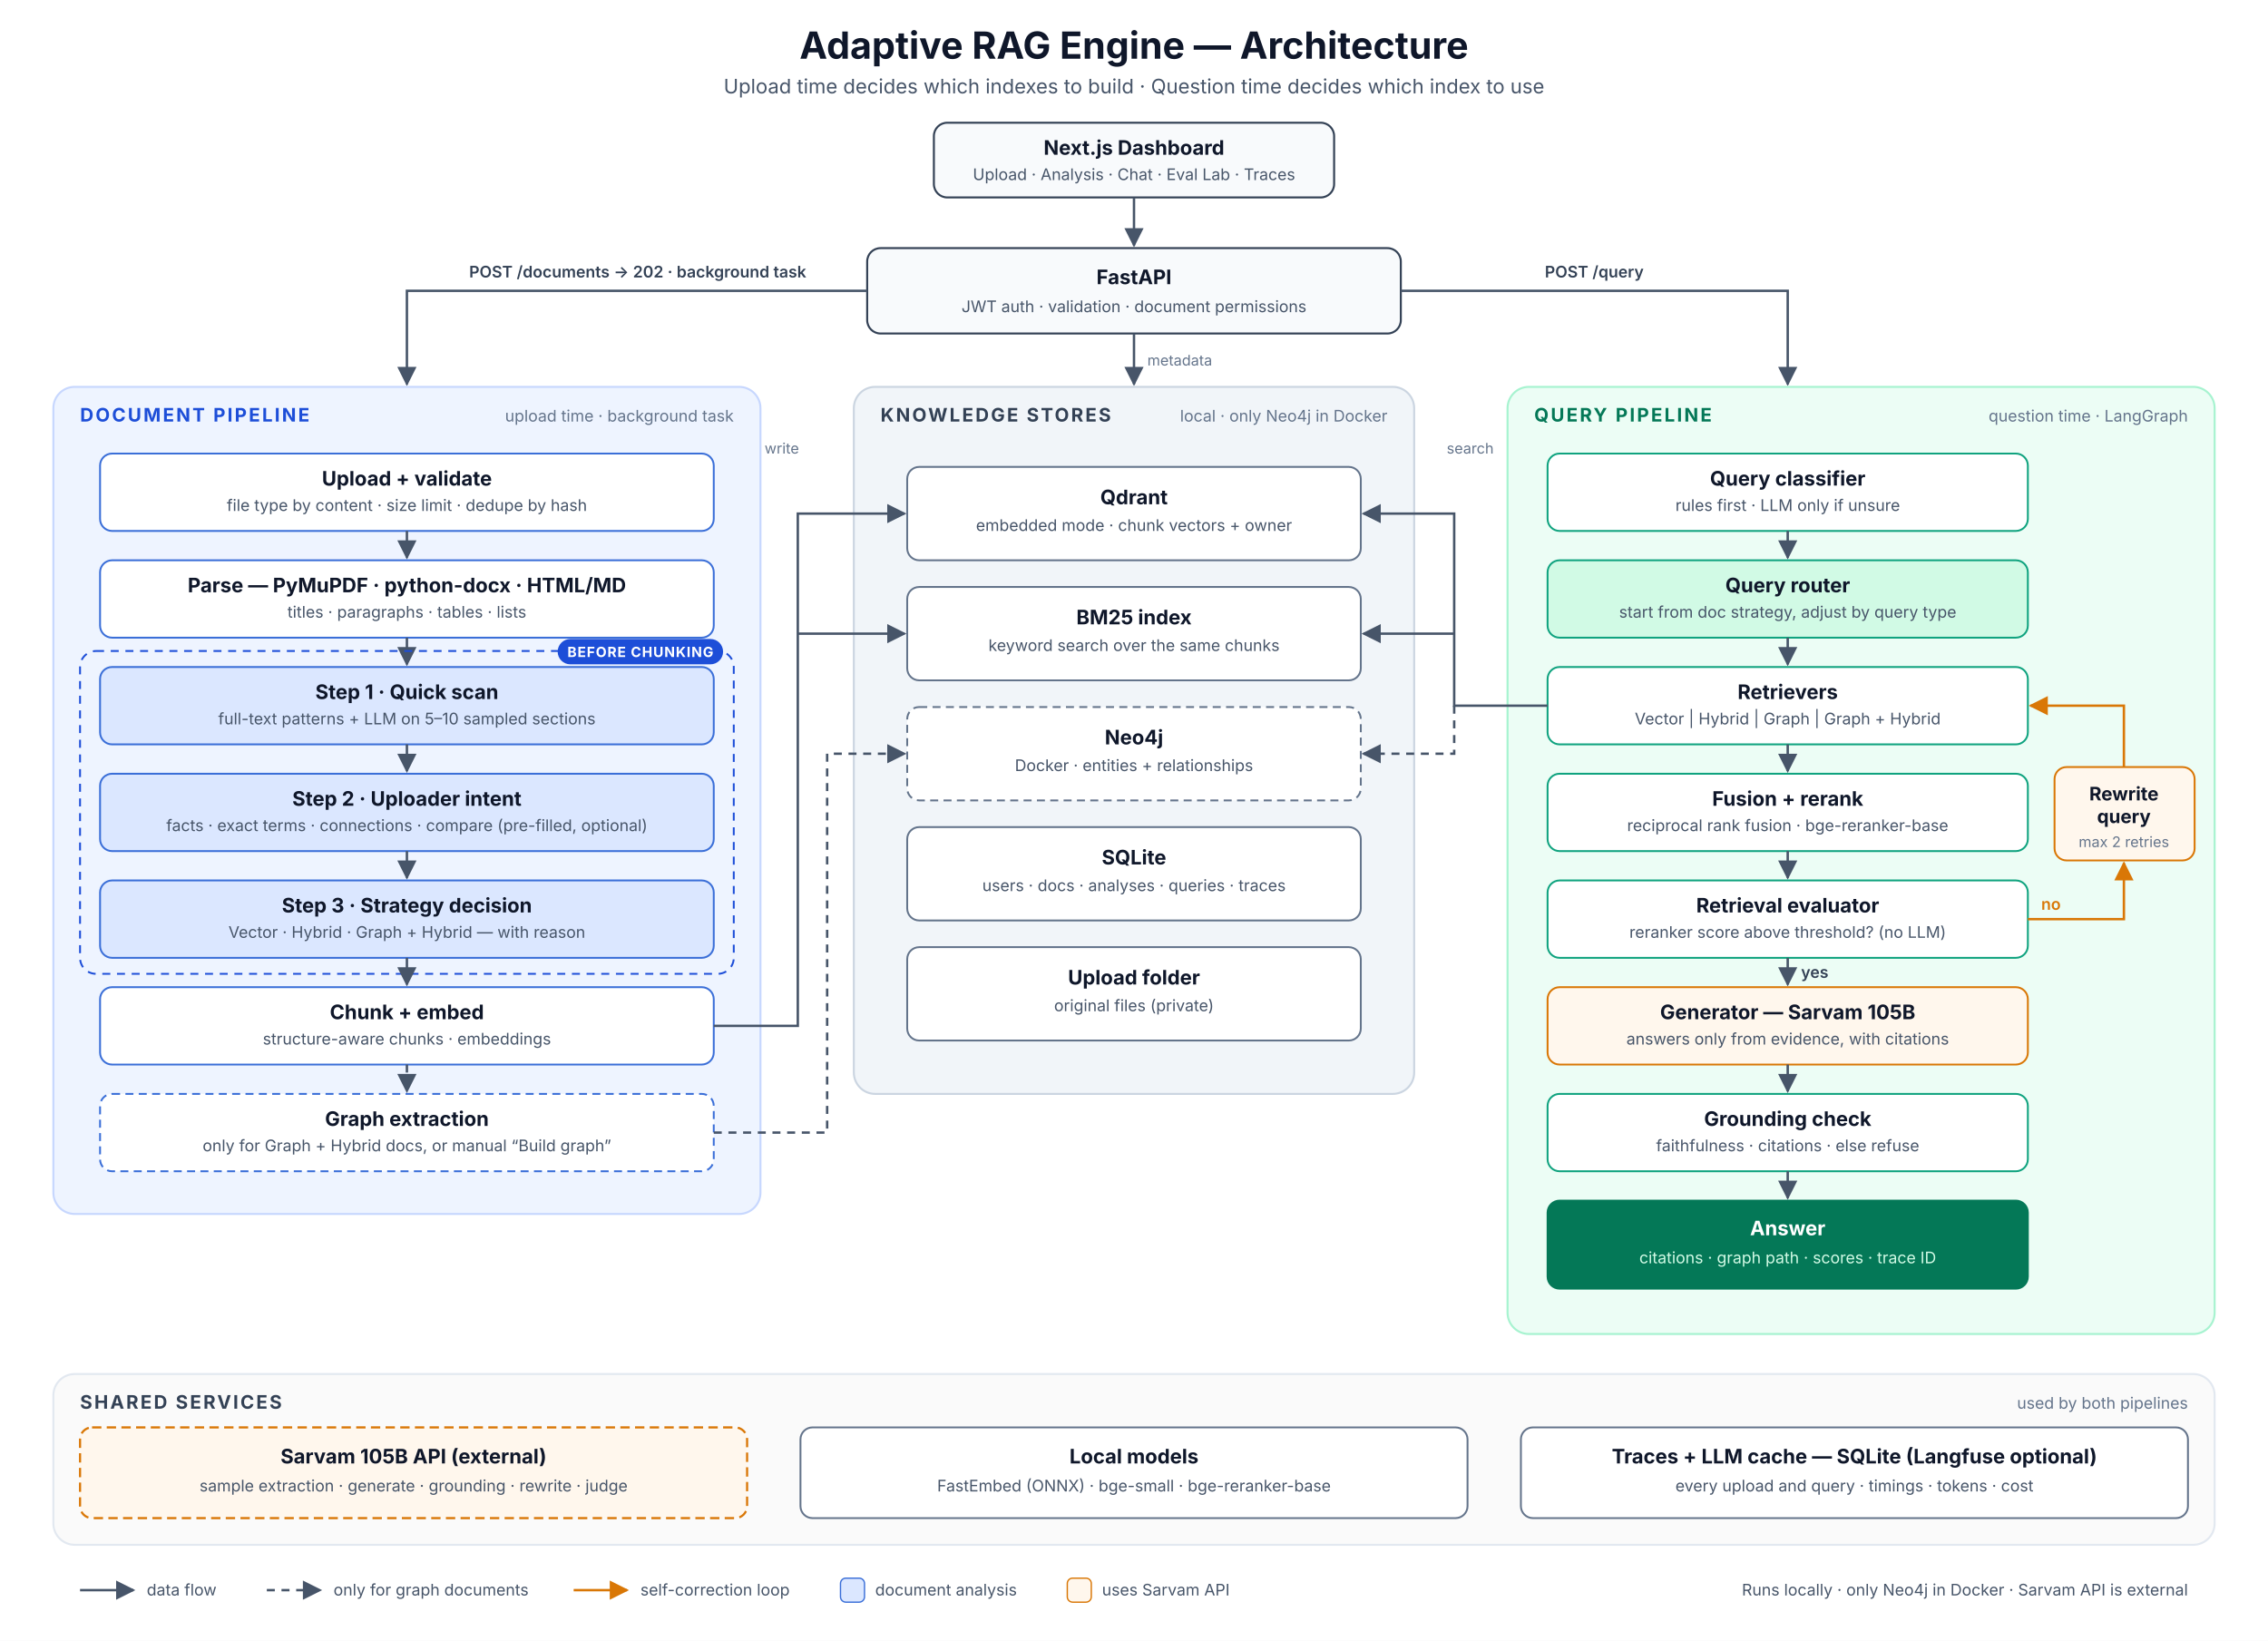
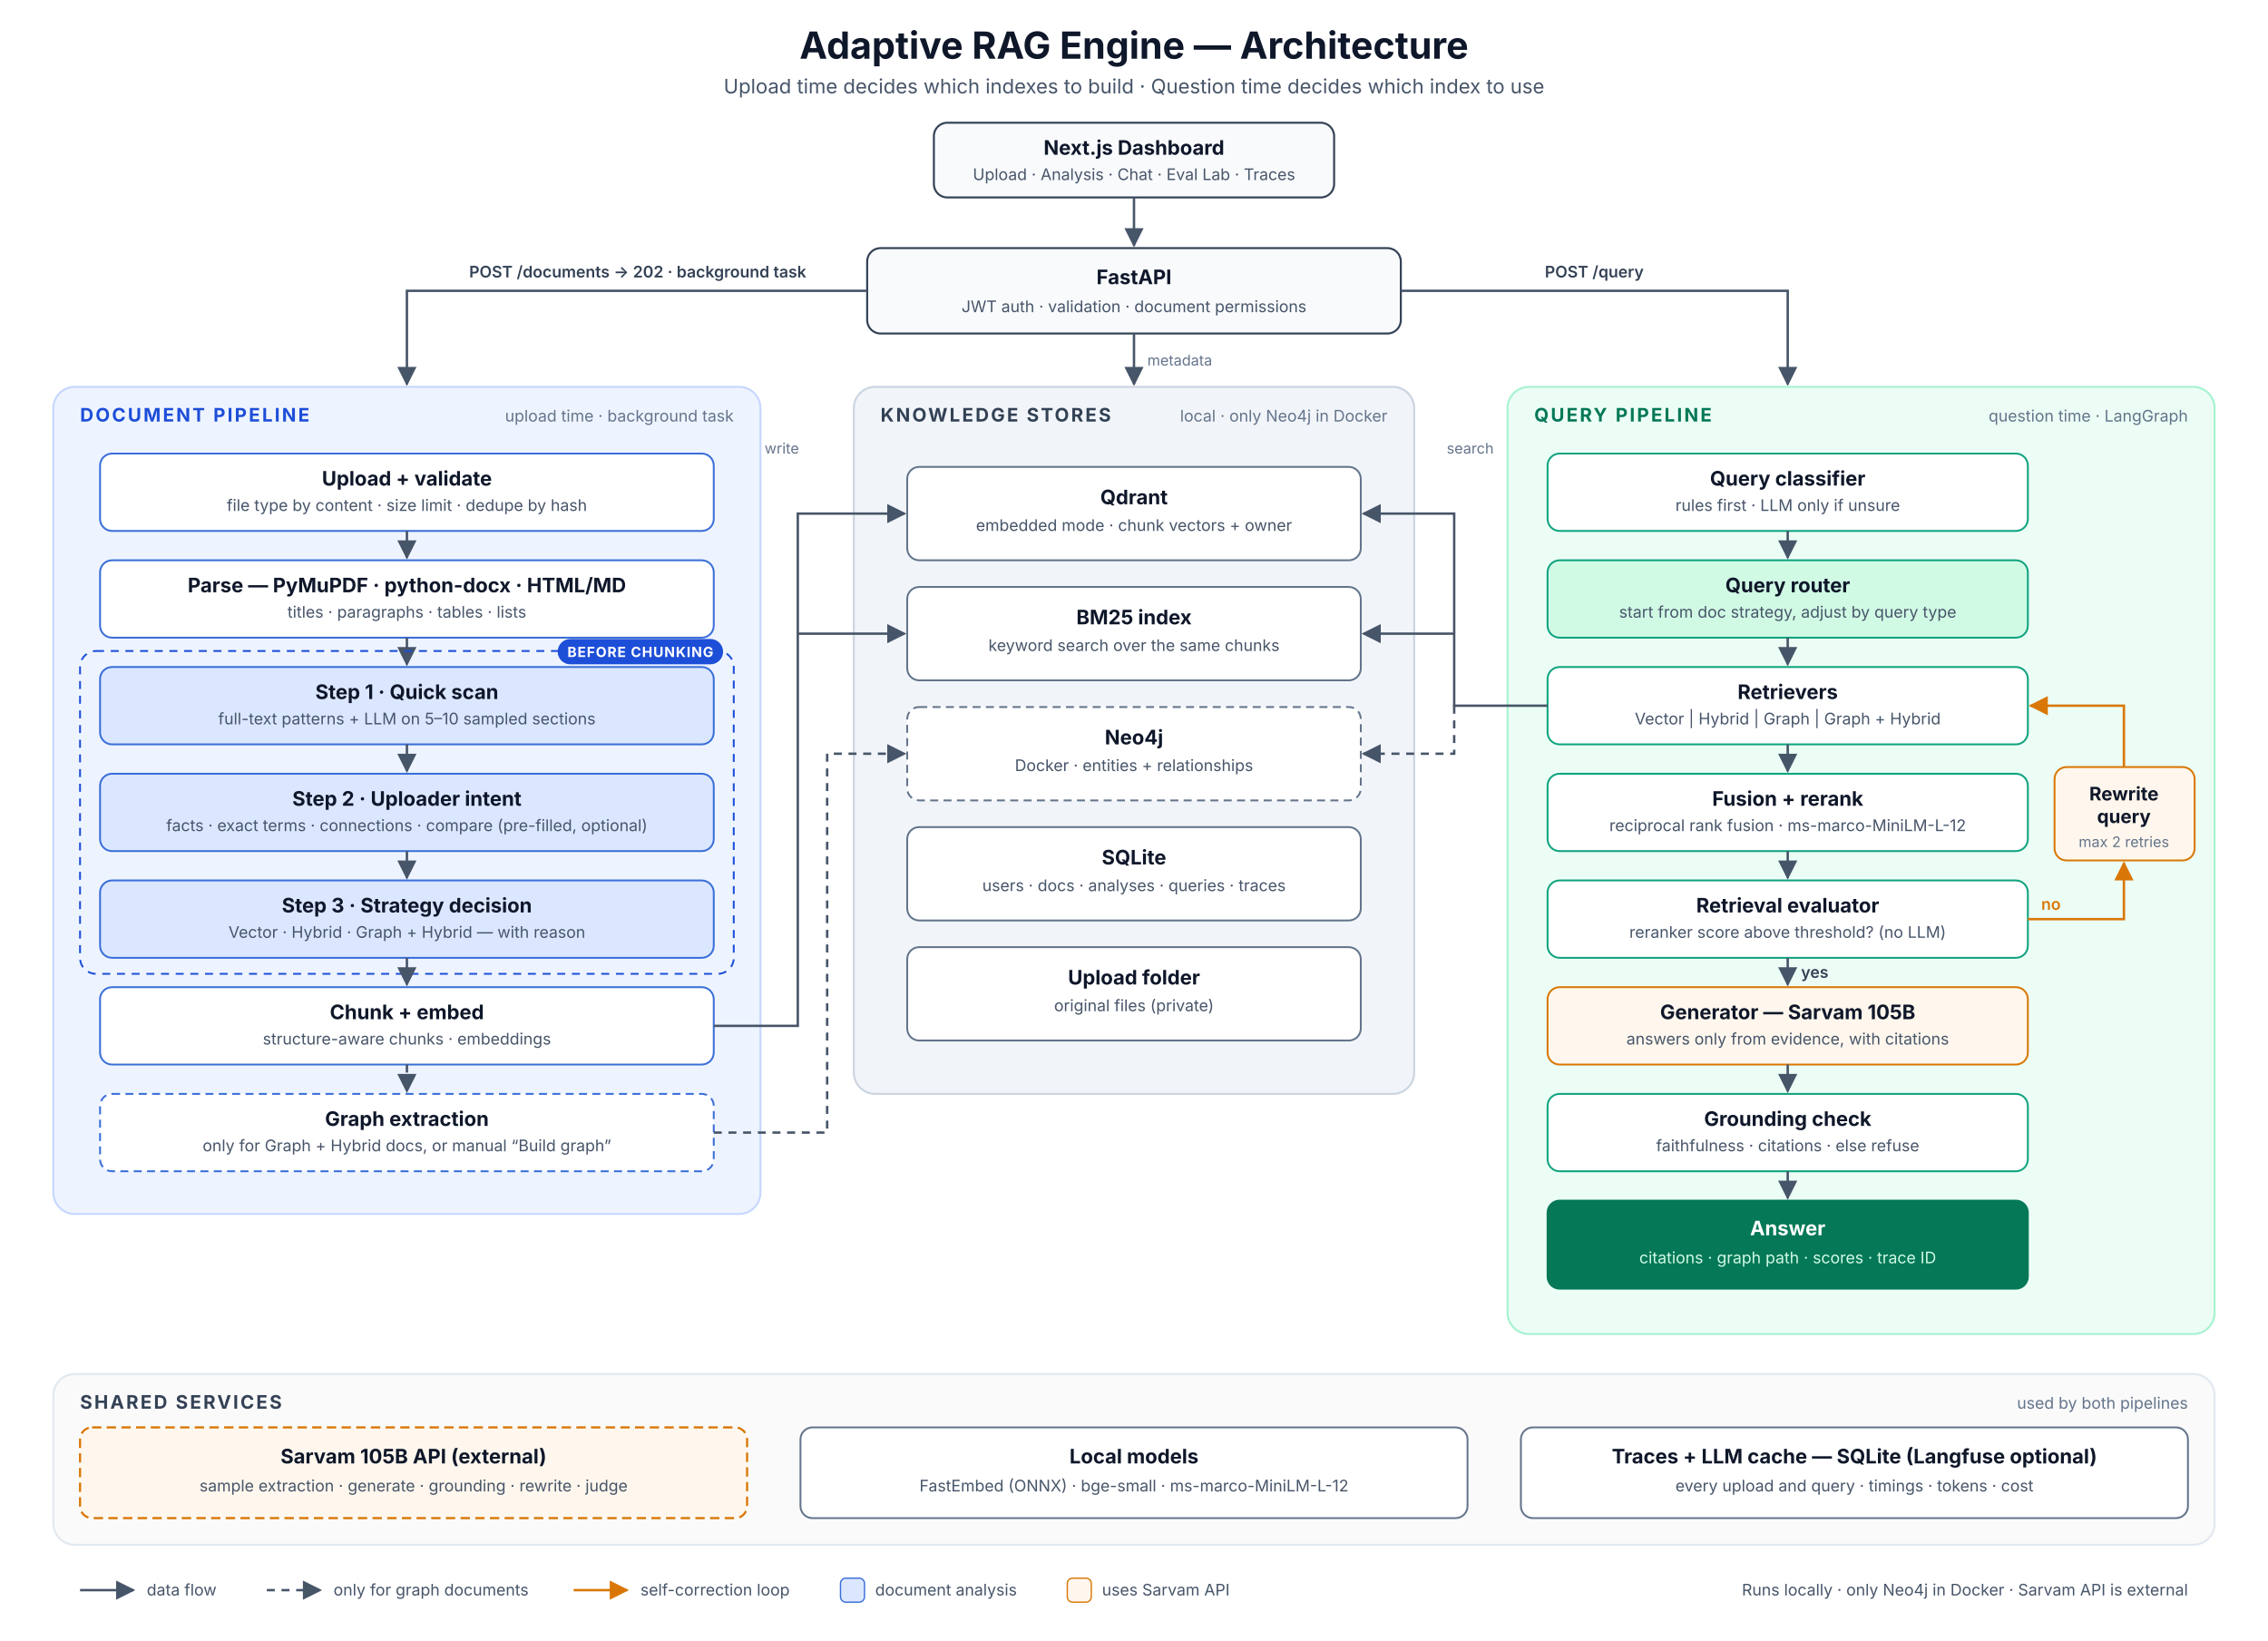
<svg xmlns="http://www.w3.org/2000/svg" width="1700" height="1230" viewBox="0 0 1700 1230" font-family="Inter, 'Helvetica Neue', Helvetica, Arial, sans-serif">
  <defs>
    <marker id="arrow" viewBox="0 0 10 10" refX="9" refY="5" markerWidth="8" markerHeight="8" orient="auto-start-reverse">
      <path d="M0,0 L10,5 L0,10 z" fill="#475569" />
    </marker>
    <marker id="arrowOrange" viewBox="0 0 10 10" refX="9" refY="5" markerWidth="8" markerHeight="8" orient="auto-start-reverse">
      <path d="M0,0 L10,5 L0,10 z" fill="#d97706" />
    </marker>
    <style>
      .title { font-size: 28px; font-weight: 700; fill: #0f172a; }
      .subtitle { font-size: 15px; fill: #475569; }
      .panelTitle { font-size: 14px; font-weight: 700; letter-spacing: 1.5px; }
      .panelSub { font-size: 12px; fill: #64748b; }
      .boxTitle { font-size: 15px; font-weight: 700; fill: #0f172a; }
      .boxSub { font-size: 12px; fill: #475569; }
      .label { font-size: 12px; fill: #334155; font-weight: 600; }
      .small { font-size: 11px; fill: #64748b; }
      .flow { stroke: #475569; stroke-width: 1.8; fill: none; marker-end: url(#arrow); }
      .flowDash { stroke: #475569; stroke-width: 1.8; fill: none; stroke-dasharray: 6 5; marker-end: url(#arrow); }
      .loop { stroke: #d97706; stroke-width: 1.8; fill: none; marker-end: url(#arrowOrange); }
    </style>
  </defs>
  <rect width="1700" height="1230" fill="#ffffff" />
  <text x="850" y="44" text-anchor="middle" class="title">Adaptive RAG Engine — Architecture</text>
  <text x="850" y="70" text-anchor="middle" class="subtitle">Upload time decides which indexes to build  ·  Question time decides which index to use</text>
  <rect x="700" y="92" width="300" height="56" rx="10" fill="#f8fafc" stroke="#334155" stroke-width="1.5" />
  <text x="850" y="116" text-anchor="middle" class="boxTitle">Next.js Dashboard</text>
  <text x="850" y="135" text-anchor="middle" class="boxSub">Upload · Analysis · Chat · Eval Lab · Traces</text>
  <path d="M850 148 V184" class="flow" />
  <rect x="650" y="186" width="400" height="64" rx="10" fill="#f8fafc" stroke="#334155" stroke-width="1.5" />
  <text x="850" y="213" text-anchor="middle" class="boxTitle">FastAPI</text>
  <text x="850" y="234" text-anchor="middle" class="boxSub">JWT auth · validation · document permissions</text>
  <path d="M650 218 H305 V288" class="flow" />
  <text x="478" y="208" text-anchor="middle" class="label">POST /documents → 202 · background task</text>
  <path d="M1050 218 H1340 V288" class="flow" />
  <text x="1195" y="208" text-anchor="middle" class="label">POST /query</text>
  <path d="M850 250 V288" class="flow" />
  <text x="860" y="274" class="small">metadata</text>
  <rect x="40" y="290" width="530" height="620" rx="16" fill="#eef4ff" stroke="#c7d7fe" stroke-width="1.5" />
  <text x="60" y="316" class="panelTitle" fill="#1d4ed8">DOCUMENT PIPELINE</text>
  <text x="550" y="316" text-anchor="end" class="panelSub">upload time · background task</text>
  <rect x="75" y="340" width="460" height="58" rx="9" fill="#ffffff" stroke="#3b6fd8" stroke-width="1.4" />
  <text x="305" y="364" text-anchor="middle" class="boxTitle">Upload + validate</text>
  <text x="305" y="383" text-anchor="middle" class="boxSub">file type by content · size limit · dedupe by hash</text>
  <path d="M305 398 V418" class="flow" />
  <rect x="75" y="420" width="460" height="58" rx="9" fill="#ffffff" stroke="#3b6fd8" stroke-width="1.4" />
  <text x="305" y="444" text-anchor="middle" class="boxTitle">Parse — PyMuPDF · python-docx · HTML/MD</text>
  <text x="305" y="463" text-anchor="middle" class="boxSub">titles · paragraphs · tables · lists</text>
  <path d="M305 478 V498" class="flow" />
  <rect x="60" y="488" width="490" height="242" rx="12" fill="none" stroke="#1d4ed8" stroke-width="1.4" stroke-dasharray="6 5" />
  <rect x="418" y="479" width="124" height="19" rx="9.5" fill="#1d4ed8" />
  <text x="480" y="492.5" text-anchor="middle" font-size="10.5" font-weight="700" fill="#ffffff" letter-spacing="0.6">BEFORE CHUNKING</text>
  <rect x="75" y="500" width="460" height="58" rx="9" fill="#dbe7ff" stroke="#3b6fd8" stroke-width="1.4" />
  <text x="305" y="524" text-anchor="middle" class="boxTitle">Step 1 · Quick scan</text>
  <text x="305" y="543" text-anchor="middle" class="boxSub">full-text patterns + LLM on 5–10 sampled sections</text>
  <path d="M305 558 V578" class="flow" />
  <rect x="75" y="580" width="460" height="58" rx="9" fill="#dbe7ff" stroke="#3b6fd8" stroke-width="1.4" />
  <text x="305" y="604" text-anchor="middle" class="boxTitle">Step 2 · Uploader intent</text>
  <text x="305" y="623" text-anchor="middle" class="boxSub">facts · exact terms · connections · compare  (pre-filled, optional)</text>
  <path d="M305 638 V658" class="flow" />
  <rect x="75" y="660" width="460" height="58" rx="9" fill="#dbe7ff" stroke="#3b6fd8" stroke-width="1.4" />
  <text x="305" y="684" text-anchor="middle" class="boxTitle">Step 3 · Strategy decision</text>
  <text x="305" y="703" text-anchor="middle" class="boxSub">Vector · Hybrid · Graph + Hybrid  — with reason</text>
  <path d="M305 718 V738" class="flow" />
  <rect x="75" y="740" width="460" height="58" rx="9" fill="#ffffff" stroke="#3b6fd8" stroke-width="1.4" />
  <text x="305" y="764" text-anchor="middle" class="boxTitle">Chunk + embed</text>
  <text x="305" y="783" text-anchor="middle" class="boxSub">structure-aware chunks · embeddings</text>
  <path d="M305 798 V818" class="flowDash" />
  <rect x="75" y="820" width="460" height="58" rx="9" fill="#ffffff" stroke="#3b6fd8" stroke-width="1.4" stroke-dasharray="6 4" />
  <text x="305" y="844" text-anchor="middle" class="boxTitle">Graph extraction</text>
  <text x="305" y="863" text-anchor="middle" class="boxSub">only for Graph + Hybrid docs, or manual “Build graph”</text>
  <rect x="640" y="290" width="420" height="530" rx="16" fill="#f1f5f9" stroke="#cbd5e1" stroke-width="1.5" />
  <text x="660" y="316" class="panelTitle" fill="#334155">KNOWLEDGE STORES</text>
  <text x="1040" y="316" text-anchor="end" class="panelSub">local · only Neo4j in Docker</text>
  <rect x="680" y="350" width="340" height="70" rx="9" fill="#ffffff" stroke="#64748b" stroke-width="1.4" />
  <text x="850" y="378" text-anchor="middle" class="boxTitle">Qdrant</text>
  <text x="850" y="398" text-anchor="middle" class="boxSub">embedded mode · chunk vectors + owner</text>
  <rect x="680" y="440" width="340" height="70" rx="9" fill="#ffffff" stroke="#64748b" stroke-width="1.4" />
  <text x="850" y="468" text-anchor="middle" class="boxTitle">BM25 index</text>
  <text x="850" y="488" text-anchor="middle" class="boxSub">keyword search over the same chunks</text>
  <rect x="680" y="530" width="340" height="70" rx="9" fill="#ffffff" stroke="#64748b" stroke-width="1.4" stroke-dasharray="6 4" />
  <text x="850" y="558" text-anchor="middle" class="boxTitle">Neo4j</text>
  <text x="850" y="578" text-anchor="middle" class="boxSub">Docker · entities + relationships</text>
  <rect x="680" y="620" width="340" height="70" rx="9" fill="#ffffff" stroke="#64748b" stroke-width="1.4" />
  <text x="850" y="648" text-anchor="middle" class="boxTitle">SQLite</text>
  <text x="850" y="668" text-anchor="middle" class="boxSub">users · docs · analyses · queries · traces</text>
  <rect x="680" y="710" width="340" height="70" rx="9" fill="#ffffff" stroke="#64748b" stroke-width="1.4" />
  <text x="850" y="738" text-anchor="middle" class="boxTitle">Upload folder</text>
  <text x="850" y="758" text-anchor="middle" class="boxSub">original files (private)</text>
  <path d="M535 769 H598 V385 H678" class="flow" />
  <path d="M598 475 H678" class="flow" />
  <path d="M535 849 H620 V565 H678" class="flowDash" />
  <text x="586" y="340" text-anchor="middle" class="small">write</text>
  <rect x="1130" y="290" width="530" height="710" rx="16" fill="#ecfdf5" stroke="#a7f3d0" stroke-width="1.5" />
  <text x="1150" y="316" class="panelTitle" fill="#047857">QUERY PIPELINE</text>
  <text x="1640" y="316" text-anchor="end" class="panelSub">question time · LangGraph</text>
  <rect x="1160" y="340" width="360" height="58" rx="9" fill="#ffffff" stroke="#10a37f" stroke-width="1.4" />
  <text x="1340" y="364" text-anchor="middle" class="boxTitle">Query classifier</text>
  <text x="1340" y="383" text-anchor="middle" class="boxSub">rules first · LLM only if unsure</text>
  <path d="M1340 398 V418" class="flow" />
  <rect x="1160" y="420" width="360" height="58" rx="9" fill="#d1fae5" stroke="#10a37f" stroke-width="1.4" />
  <text x="1340" y="444" text-anchor="middle" class="boxTitle">Query router</text>
  <text x="1340" y="463" text-anchor="middle" class="boxSub">start from doc strategy, adjust by query type</text>
  <path d="M1340 478 V498" class="flow" />
  <rect x="1160" y="500" width="360" height="58" rx="9" fill="#ffffff" stroke="#10a37f" stroke-width="1.4" />
  <text x="1340" y="524" text-anchor="middle" class="boxTitle">Retrievers</text>
  <text x="1340" y="543" text-anchor="middle" class="boxSub">Vector | Hybrid | Graph | Graph + Hybrid</text>
  <path d="M1340 558 V578" class="flow" />
  <rect x="1160" y="580" width="360" height="58" rx="9" fill="#ffffff" stroke="#10a37f" stroke-width="1.4" />
  <text x="1340" y="604" text-anchor="middle" class="boxTitle">Fusion + rerank</text>
-   <text x="1340" y="623" text-anchor="middle" class="boxSub">reciprocal rank fusion · bge-reranker-base</text>
+   <text x="1340" y="623" text-anchor="middle" class="boxSub">reciprocal rank fusion · ms-marco-MiniLM-L-12</text>
  <path d="M1340 638 V658" class="flow" />
  <rect x="1160" y="660" width="360" height="58" rx="9" fill="#ffffff" stroke="#10a37f" stroke-width="1.4" />
  <text x="1340" y="684" text-anchor="middle" class="boxTitle">Retrieval evaluator</text>
  <text x="1340" y="703" text-anchor="middle" class="boxSub">reranker score above threshold? (no LLM)</text>
  <path d="M1340 718 V738" class="flow" />
  <text x="1350" y="733" class="label">yes</text>
  <rect x="1160" y="740" width="360" height="58" rx="9" fill="#fff7ed" stroke="#d97706" stroke-width="1.4" />
  <text x="1340" y="764" text-anchor="middle" class="boxTitle">Generator — Sarvam 105B</text>
  <text x="1340" y="783" text-anchor="middle" class="boxSub">answers only from evidence, with citations</text>
  <path d="M1340 798 V818" class="flow" />
  <rect x="1160" y="820" width="360" height="58" rx="9" fill="#ffffff" stroke="#10a37f" stroke-width="1.4" />
  <text x="1340" y="844" text-anchor="middle" class="boxTitle">Grounding check</text>
  <text x="1340" y="863" text-anchor="middle" class="boxSub">faithfulness · citations · else refuse</text>
  <path d="M1340 878 V898" class="flow" />
  <rect x="1160" y="900" width="360" height="66" rx="9" fill="#047857" stroke="#047857" stroke-width="1.4" />
  <text x="1340" y="926" text-anchor="middle" font-size="15" font-weight="700" fill="#ffffff">Answer</text>
  <text x="1340" y="947" text-anchor="middle" font-size="12" fill="#d1fae5">citations · graph path · scores · trace ID</text>
  <rect x="1540" y="575" width="105" height="70" rx="9" fill="#fff7ed" stroke="#d97706" stroke-width="1.4" />
  <text x="1592" y="600" text-anchor="middle" font-size="14" font-weight="700" fill="#0f172a">Rewrite</text>
  <text x="1592" y="617" text-anchor="middle" font-size="14" font-weight="700" fill="#0f172a">query</text>
  <text x="1592" y="635" text-anchor="middle" class="small">max 2 retries</text>
  <path d="M1520 689 H1592 V647" class="loop" />
  <text x="1530" y="682" font-size="12" font-weight="600" fill="#d97706">no</text>
  <path d="M1592 575 V529 H1522" class="loop" />
  <path d="M1160 529 H1090 V385 H1022" class="flow" />
  <path d="M1090 475 H1022" class="flow" />
  <path d="M1090 529 V565 H1022" class="flowDash" />
  <text x="1102" y="340" text-anchor="middle" class="small">search</text>
  <rect x="40" y="1030" width="1620" height="128" rx="16" fill="#fafafa" stroke="#e2e8f0" stroke-width="1.5" />
  <text x="60" y="1056" class="panelTitle" fill="#334155">SHARED SERVICES</text>
  <text x="1640" y="1056" text-anchor="end" class="panelSub">used by both pipelines</text>
  <rect x="60" y="1070" width="500" height="68" rx="9" fill="#fff7ed" stroke="#d97706" stroke-width="1.6" stroke-dasharray="7 4" />
  <text x="310" y="1097" text-anchor="middle" class="boxTitle">Sarvam 105B API  (external)</text>
  <text x="310" y="1118" text-anchor="middle" class="boxSub">sample extraction · generate · grounding · rewrite · judge</text>
  <rect x="600" y="1070" width="500" height="68" rx="9" fill="#ffffff" stroke="#64748b" stroke-width="1.4" />
  <text x="850" y="1097" text-anchor="middle" class="boxTitle">Local models</text>
-   <text x="850" y="1118" text-anchor="middle" class="boxSub">FastEmbed (ONNX) · bge-small · bge-reranker-base</text>
+   <text x="850" y="1118" text-anchor="middle" class="boxSub">FastEmbed (ONNX) · bge-small · ms-marco-MiniLM-L-12</text>
  <rect x="1140" y="1070" width="500" height="68" rx="9" fill="#ffffff" stroke="#64748b" stroke-width="1.4" />
  <text x="1390" y="1097" text-anchor="middle" class="boxTitle">Traces + LLM cache — SQLite (Langfuse optional)</text>
  <text x="1390" y="1118" text-anchor="middle" class="boxSub">every upload and query · timings · tokens · cost</text>
  <line x1="60" y1="1192" x2="100" y2="1192" class="flow" />
  <text x="110" y="1196" class="boxSub">data flow</text>
  <line x1="200" y1="1192" x2="240" y2="1192" class="flowDash" />
  <text x="250" y="1196" class="boxSub">only for graph documents</text>
  <line x1="430" y1="1192" x2="470" y2="1192" class="loop" />
  <text x="480" y="1196" class="boxSub">self-correction loop</text>
  <rect x="630" y="1183" width="18" height="18" rx="4" fill="#dbe7ff" stroke="#3b6fd8" />
  <text x="656" y="1196" class="boxSub">document analysis</text>
  <rect x="800" y="1183" width="18" height="18" rx="4" fill="#fff7ed" stroke="#d97706" />
  <text x="826" y="1196" class="boxSub">uses Sarvam API</text>
  <text x="1640" y="1196" text-anchor="end" class="boxSub">Runs locally · only Neo4j in Docker · Sarvam API is external</text>
</svg>
